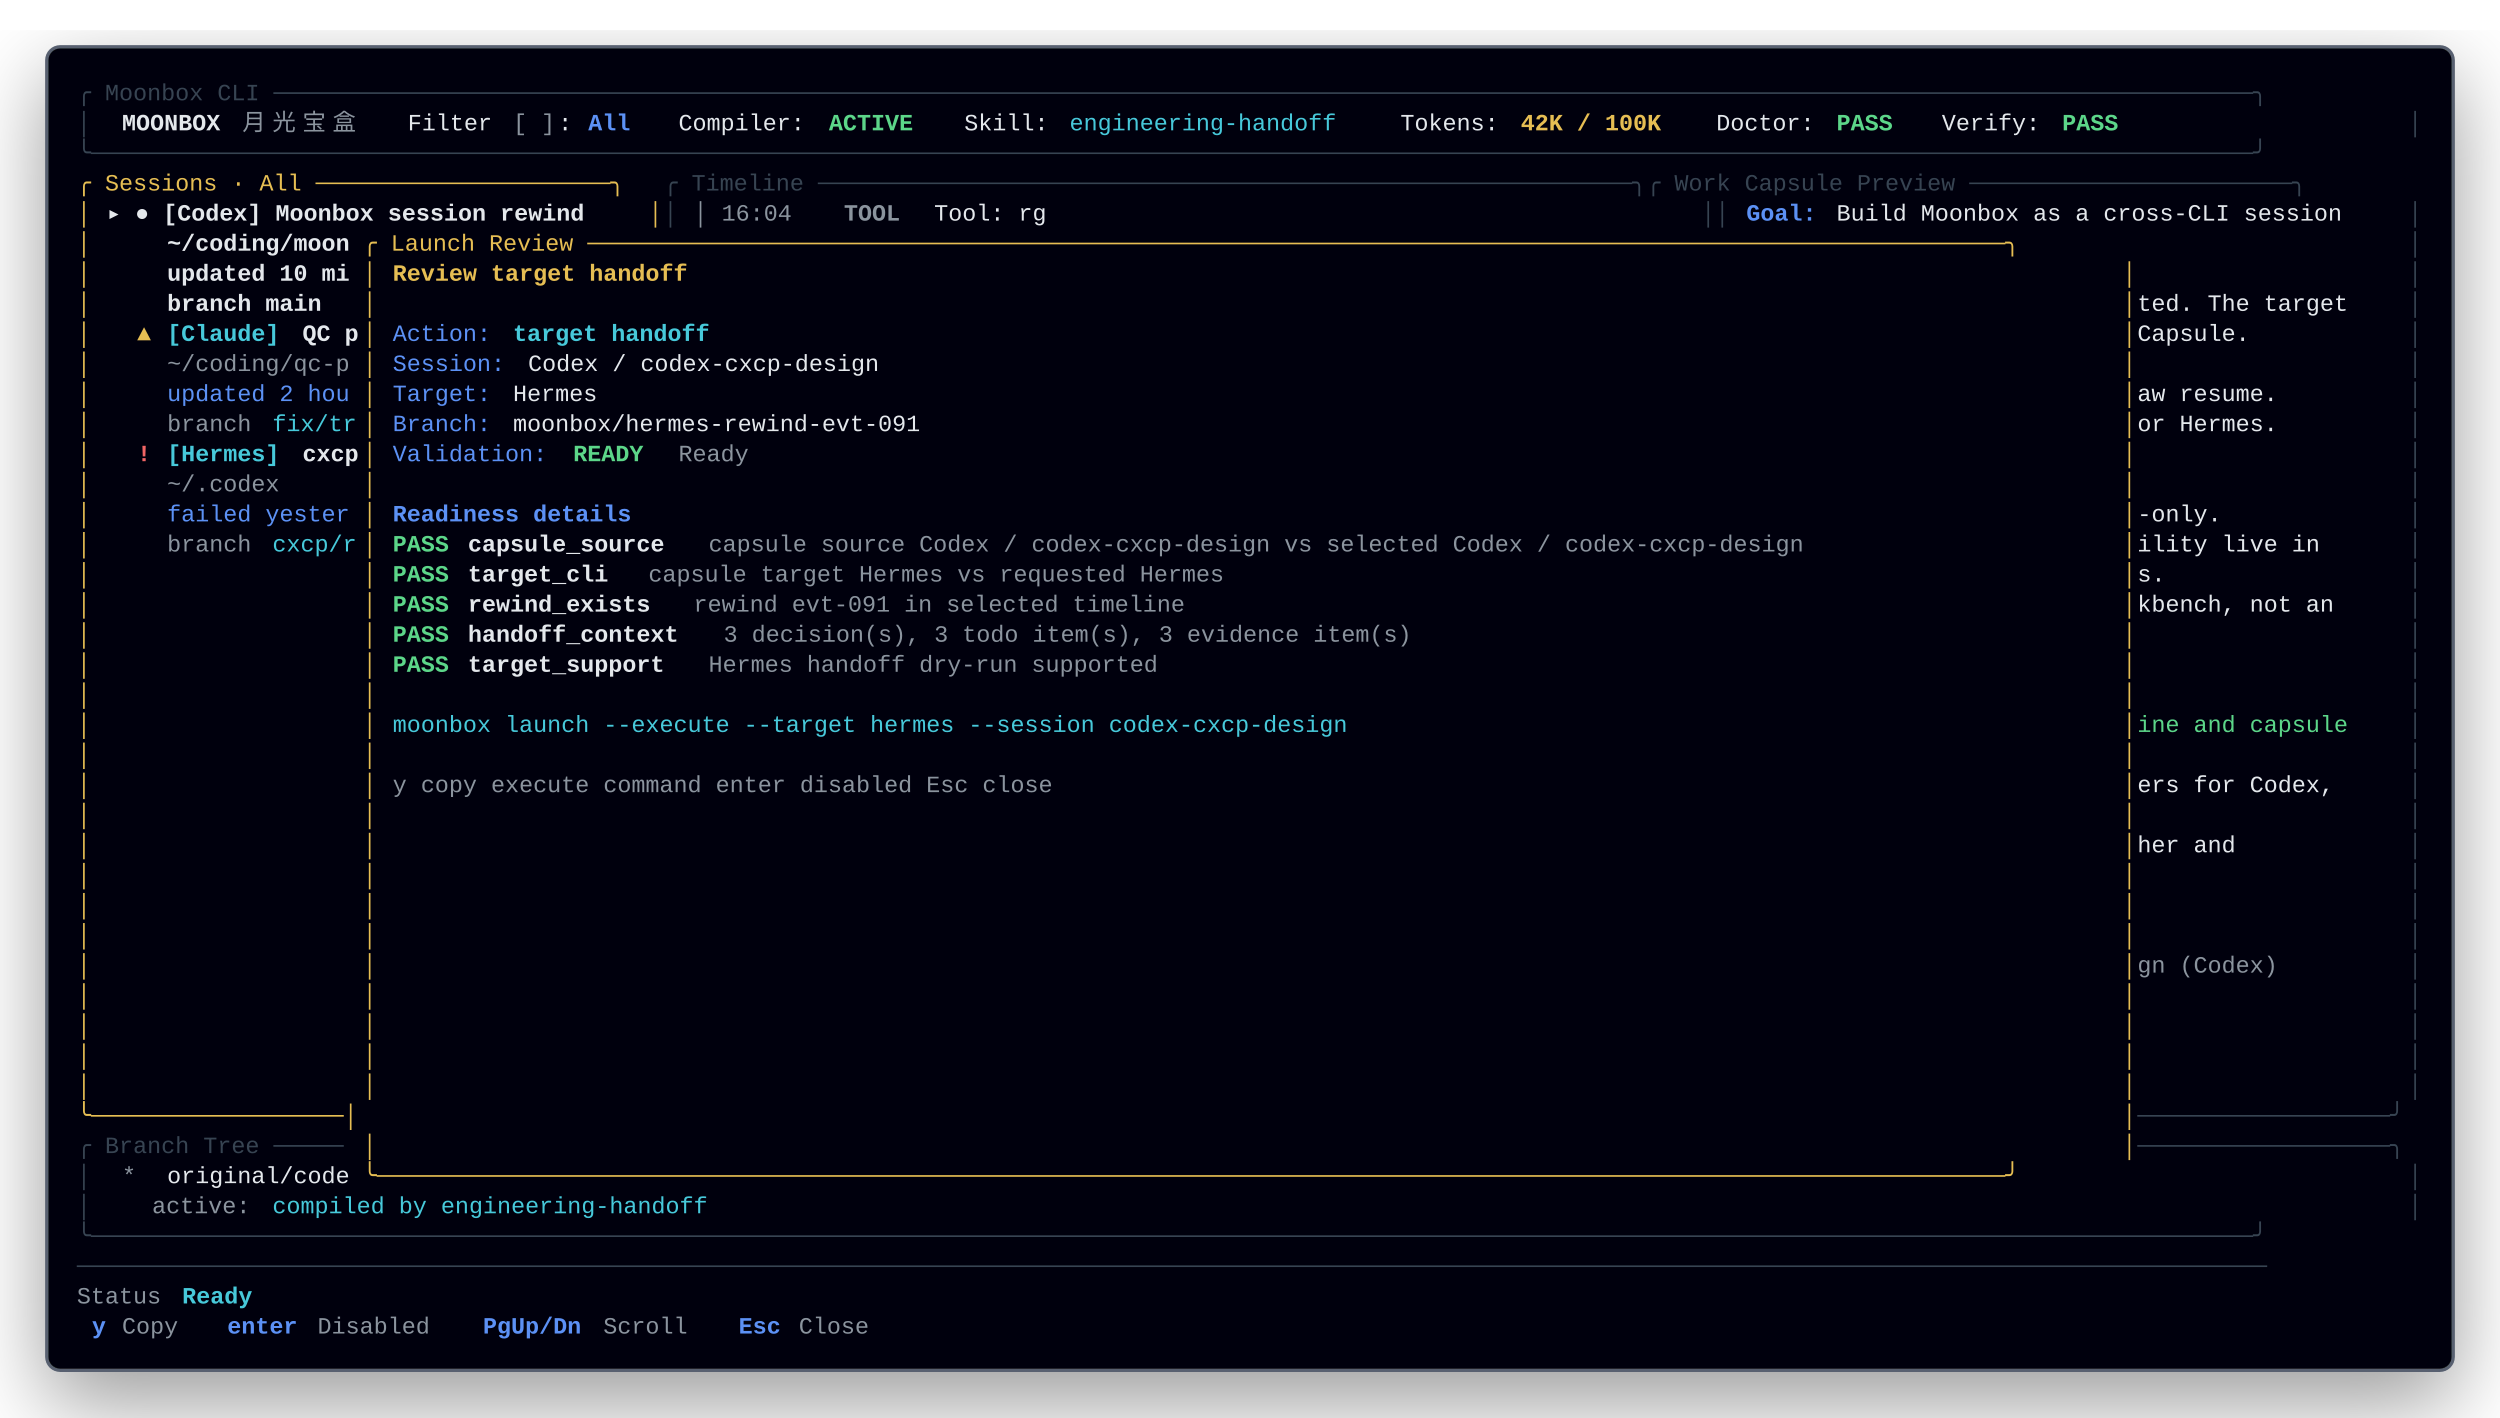
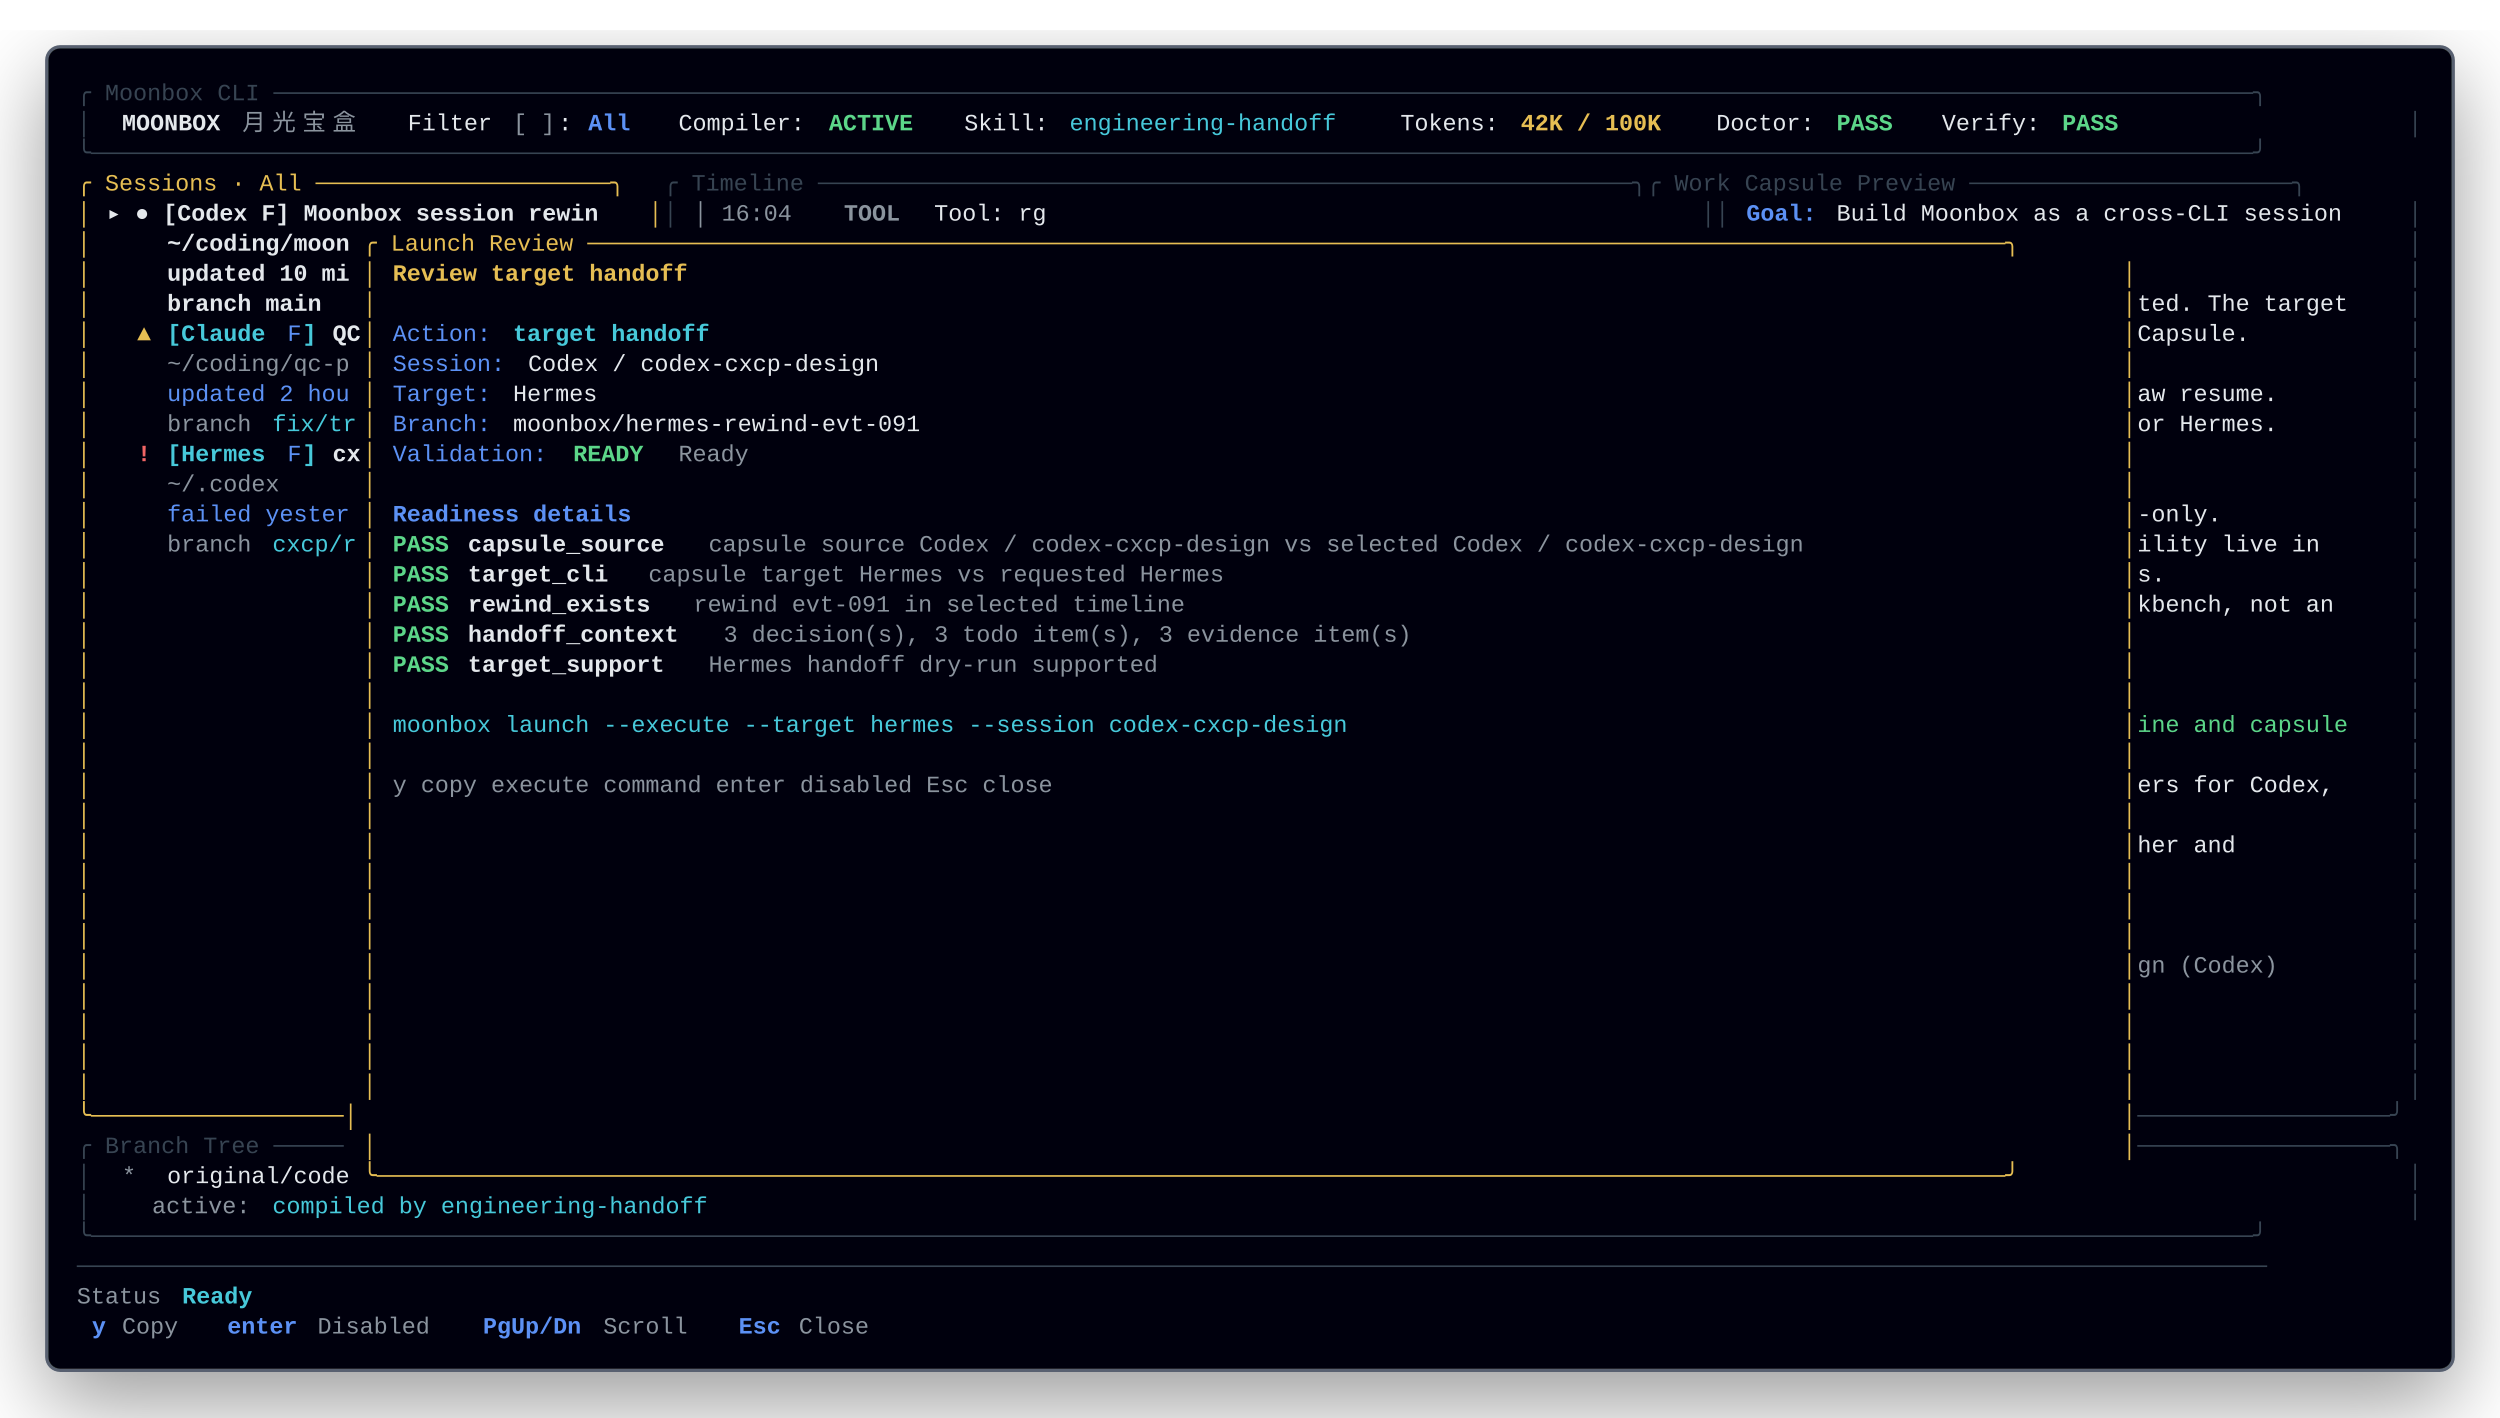
<svg xmlns="http://www.w3.org/2000/svg" width="1496" height="848" viewBox="0 0 1496 848" role="img" aria-labelledby="title desc">
  <defs>
    <filter id="shadow" x="-10%" y="-10%" width="120%" height="120%">
      <feDropShadow dx="0" dy="18" stdDeviation="26" flood-color="#000000" flood-opacity="0.40" />
    </filter>
    <style>
      .mono { font-family: ui-monospace, SFMono-Regular, Menlo, Monaco, Consolas, "Liberation Mono", monospace; white-space: pre; }
    </style>
  </defs>
  <rect x="28" y="28" width="1440" height="792" rx="8" fill="#050607" stroke="#58616f" stroke-width="2" filter="url(#shadow)" />
  <text x="46" y="60" class="mono" font-size="14" font-weight="500" fill="#374452">╭ Moonbox CLI ─────────────────────────────────────────────────────────────────────────────────────────────────────────────────────────────────────────────╮</text>
  <text x="46" y="78" class="mono" font-size="14" font-weight="500" fill="#374452">│</text>
  <text x="73" y="78" class="mono" font-size="14" font-weight="800" fill="#e4e8ec">MOONBOX</text>
  <text x="145" y="78" class="mono" font-size="14" font-weight="500" fill="#8b949e">月</text>
  <text x="163" y="78" class="mono" font-size="14" font-weight="500" fill="#8b949e">光</text>
  <text x="181" y="78" class="mono" font-size="14" font-weight="500" fill="#8b949e">宝</text>
  <text x="199" y="78" class="mono" font-size="14" font-weight="500" fill="#8b949e">盒</text>
  <text x="244" y="78" class="mono" font-size="14" font-weight="500" fill="#e4e8ec">Filter</text>
  <text x="307" y="78" class="mono" font-size="14" font-weight="500" fill="#8b949e">[ ]</text>
  <text x="334" y="78" class="mono" font-size="14" font-weight="500" fill="#e4e8ec">:</text>
  <text x="352" y="78" class="mono" font-size="14" font-weight="800" fill="#5c91f5">All</text>
  <text x="406" y="78" class="mono" font-size="14" font-weight="500" fill="#e4e8ec">Compiler:</text>
  <text x="496" y="78" class="mono" font-size="14" font-weight="800" fill="#5cd689">ACTIVE</text>
  <text x="577" y="78" class="mono" font-size="14" font-weight="500" fill="#e4e8ec">Skill:</text>
  <text x="640" y="78" class="mono" font-size="14" font-weight="500" fill="#47c9da">engineering-handoff</text>
  <text x="838" y="78" class="mono" font-size="14" font-weight="500" fill="#e4e8ec">Tokens:</text>
  <text x="910" y="78" class="mono" font-size="14" font-weight="800" fill="#e6be53">42K / 100K</text>
  <text x="1027" y="78" class="mono" font-size="14" font-weight="500" fill="#e4e8ec">Doctor:</text>
  <text x="1099" y="78" class="mono" font-size="14" font-weight="800" fill="#5cd689">PASS</text>
  <text x="1162" y="78" class="mono" font-size="14" font-weight="500" fill="#e4e8ec">Verify:</text>
  <text x="1234" y="78" class="mono" font-size="14" font-weight="800" fill="#5cd689">PASS</text>
  <text x="1441" y="78" class="mono" font-size="14" font-weight="500" fill="#374452">│</text>
  <text x="46" y="96" class="mono" font-size="14" font-weight="500" fill="#374452">╰──────────────────────────────────────────────────────────────────────────────────────────────────────────────────────────────────────────────────────────╯</text>
  <text x="46" y="114" class="mono" font-size="14" font-weight="500" fill="#e6be53">╭ Sessions · All ─────────────────────╮</text>
  <text x="397" y="114" class="mono" font-size="14" font-weight="500" fill="#374452">╭ Timeline ──────────────────────────────────────────────────────────╮╭ Work Capsule Preview ───────────────────────╮</text>
  <text x="46" y="132" class="mono" font-size="14" font-weight="500" fill="#e6be53">│</text>
-   <text x="64" y="132" class="mono" font-size="14" font-weight="800" fill="#e4e8ec">▸ ● [Codex] Moonbox session rewind</text>
+   <text x="64" y="132" class="mono" font-size="14" font-weight="800" fill="#e4e8ec">▸ ● [Codex F] Moonbox session rewin</text>
  <text x="388" y="132" class="mono" font-size="14" font-weight="500" fill="#e6be53">│</text>
  <text x="397" y="132" class="mono" font-size="14" font-weight="500" fill="#374452">│</text>
  <text x="415" y="132" class="mono" font-size="14" font-weight="500" fill="#8b949e">│  16:04</text>
  <text x="505" y="132" class="mono" font-size="14" font-weight="800" fill="#8b949e">TOOL</text>
  <text x="559" y="132" class="mono" font-size="14" font-weight="500" fill="#e4e8ec">Tool: rg</text>
  <text x="1018" y="132" class="mono" font-size="14" font-weight="500" fill="#374452">││</text>
  <text x="1045" y="132" class="mono" font-size="14" font-weight="800" fill="#5c91f5">Goal:</text>
  <text x="1099" y="132" class="mono" font-size="14" font-weight="500" fill="#e4e8ec">Build Moonbox as a cross-CLI session</text>
  <text x="1441" y="132" class="mono" font-size="14" font-weight="500" fill="#374452">│</text>
  <text x="46" y="150" class="mono" font-size="14" font-weight="500" fill="#e6be53">│</text>
  <text x="100" y="150" class="mono" font-size="14" font-weight="800" fill="#e4e8ec">~/coding/moon</text>
  <text x="217" y="150" class="mono" font-size="14" font-weight="500" fill="#e6be53">╭ Launch Review ─────────────────────────────────────────────────────────────────────────────────────────────────────╮</text>
  <text x="1441" y="150" class="mono" font-size="14" font-weight="500" fill="#374452">│</text>
  <text x="46" y="168" class="mono" font-size="14" font-weight="500" fill="#e6be53">│</text>
  <text x="100" y="168" class="mono" font-size="14" font-weight="800" fill="#e4e8ec">updated 10 mi</text>
  <text x="217" y="168" class="mono" font-size="14" font-weight="500" fill="#e6be53">│</text>
  <text x="235" y="168" class="mono" font-size="14" font-weight="800" fill="#e6be53">Review target handoff</text>
  <text x="1270" y="168" class="mono" font-size="14" font-weight="500" fill="#e6be53">│</text>
  <text x="1441" y="168" class="mono" font-size="14" font-weight="500" fill="#374452">│</text>
  <text x="46" y="186" class="mono" font-size="14" font-weight="500" fill="#e6be53">│</text>
  <text x="100" y="186" class="mono" font-size="14" font-weight="800" fill="#e4e8ec">branch main</text>
  <text x="217" y="186" class="mono" font-size="14" font-weight="500" fill="#e6be53">│</text>
  <text x="1270" y="186" class="mono" font-size="14" font-weight="500" fill="#e6be53">│</text>
  <text x="1279" y="186" class="mono" font-size="14" font-weight="500" fill="#e4e8ec">ted. The target</text>
  <text x="1441" y="186" class="mono" font-size="14" font-weight="500" fill="#374452">│</text>
  <text x="46" y="204" class="mono" font-size="14" font-weight="500" fill="#e6be53">│</text>
  <text x="82" y="204" class="mono" font-size="14" font-weight="500" fill="#e6be53">▲</text>
-   <text x="100" y="204" class="mono" font-size="14" font-weight="800" fill="#47c9da">[Claude]</text>
-   <text x="181" y="204" class="mono" font-size="14" font-weight="800" fill="#e4e8ec">QC p</text>
+   <text x="100" y="204" class="mono" font-size="14" font-weight="800" fill="#47c9da">[Claude</text>
+   <text x="172" y="204" class="mono" font-size="14" font-weight="500" fill="#5c91f5">F</text>
+   <text x="181" y="204" class="mono" font-size="14" font-weight="800" fill="#47c9da">]</text>
+   <text x="199" y="204" class="mono" font-size="14" font-weight="800" fill="#e4e8ec">QC</text>
  <text x="217" y="204" class="mono" font-size="14" font-weight="500" fill="#e6be53">│</text>
  <text x="235" y="204" class="mono" font-size="14" font-weight="500" fill="#5c91f5">Action:</text>
  <text x="307" y="204" class="mono" font-size="14" font-weight="800" fill="#47c9da">target handoff</text>
  <text x="1270" y="204" class="mono" font-size="14" font-weight="500" fill="#e6be53">│</text>
  <text x="1279" y="204" class="mono" font-size="14" font-weight="500" fill="#e4e8ec">Capsule.</text>
  <text x="1441" y="204" class="mono" font-size="14" font-weight="500" fill="#374452">│</text>
  <text x="46" y="222" class="mono" font-size="14" font-weight="500" fill="#e6be53">│</text>
  <text x="100" y="222" class="mono" font-size="14" font-weight="500" fill="#8b949e">~/coding/qc-p</text>
  <text x="217" y="222" class="mono" font-size="14" font-weight="500" fill="#e6be53">│</text>
  <text x="235" y="222" class="mono" font-size="14" font-weight="500" fill="#5c91f5">Session:</text>
  <text x="316" y="222" class="mono" font-size="14" font-weight="500" fill="#e4e8ec">Codex / codex-cxcp-design</text>
  <text x="1270" y="222" class="mono" font-size="14" font-weight="500" fill="#e6be53">│</text>
  <text x="1441" y="222" class="mono" font-size="14" font-weight="500" fill="#374452">│</text>
  <text x="46" y="240" class="mono" font-size="14" font-weight="500" fill="#e6be53">│</text>
  <text x="100" y="240" class="mono" font-size="14" font-weight="500" fill="#5c91f5">updated 2 hou</text>
  <text x="217" y="240" class="mono" font-size="14" font-weight="500" fill="#e6be53">│</text>
  <text x="235" y="240" class="mono" font-size="14" font-weight="500" fill="#5c91f5">Target:</text>
  <text x="307" y="240" class="mono" font-size="14" font-weight="500" fill="#e4e8ec">Hermes</text>
  <text x="1270" y="240" class="mono" font-size="14" font-weight="500" fill="#e6be53">│</text>
  <text x="1279" y="240" class="mono" font-size="14" font-weight="500" fill="#e4e8ec">aw resume.</text>
  <text x="1441" y="240" class="mono" font-size="14" font-weight="500" fill="#374452">│</text>
  <text x="46" y="258" class="mono" font-size="14" font-weight="500" fill="#e6be53">│</text>
  <text x="100" y="258" class="mono" font-size="14" font-weight="500" fill="#8b949e">branch</text>
  <text x="163" y="258" class="mono" font-size="14" font-weight="500" fill="#47c9da">fix/tr</text>
  <text x="217" y="258" class="mono" font-size="14" font-weight="500" fill="#e6be53">│</text>
  <text x="235" y="258" class="mono" font-size="14" font-weight="500" fill="#5c91f5">Branch:</text>
  <text x="307" y="258" class="mono" font-size="14" font-weight="500" fill="#e4e8ec">moonbox/hermes-rewind-evt-091</text>
  <text x="1270" y="258" class="mono" font-size="14" font-weight="500" fill="#e6be53">│</text>
  <text x="1279" y="258" class="mono" font-size="14" font-weight="500" fill="#e4e8ec">or Hermes.</text>
  <text x="1441" y="258" class="mono" font-size="14" font-weight="500" fill="#374452">│</text>
  <text x="46" y="276" class="mono" font-size="14" font-weight="500" fill="#e6be53">│</text>
  <text x="82" y="276" class="mono" font-size="14" font-weight="800" fill="#f16565">!</text>
-   <text x="100" y="276" class="mono" font-size="14" font-weight="800" fill="#47c9da">[Hermes]</text>
-   <text x="181" y="276" class="mono" font-size="14" font-weight="800" fill="#e4e8ec">cxcp</text>
+   <text x="100" y="276" class="mono" font-size="14" font-weight="800" fill="#47c9da">[Hermes</text>
+   <text x="172" y="276" class="mono" font-size="14" font-weight="500" fill="#5c91f5">F</text>
+   <text x="181" y="276" class="mono" font-size="14" font-weight="800" fill="#47c9da">]</text>
+   <text x="199" y="276" class="mono" font-size="14" font-weight="800" fill="#e4e8ec">cx</text>
  <text x="217" y="276" class="mono" font-size="14" font-weight="500" fill="#e6be53">│</text>
  <text x="235" y="276" class="mono" font-size="14" font-weight="500" fill="#5c91f5">Validation:</text>
  <text x="343" y="276" class="mono" font-size="14" font-weight="800" fill="#5cd689">READY</text>
  <text x="406" y="276" class="mono" font-size="14" font-weight="500" fill="#8b949e">Ready</text>
  <text x="1270" y="276" class="mono" font-size="14" font-weight="500" fill="#e6be53">│</text>
  <text x="1441" y="276" class="mono" font-size="14" font-weight="500" fill="#374452">│</text>
  <text x="46" y="294" class="mono" font-size="14" font-weight="500" fill="#e6be53">│</text>
  <text x="100" y="294" class="mono" font-size="14" font-weight="500" fill="#8b949e">~/.codex</text>
  <text x="217" y="294" class="mono" font-size="14" font-weight="500" fill="#e6be53">│</text>
  <text x="1270" y="294" class="mono" font-size="14" font-weight="500" fill="#e6be53">│</text>
  <text x="1441" y="294" class="mono" font-size="14" font-weight="500" fill="#374452">│</text>
  <text x="46" y="312" class="mono" font-size="14" font-weight="500" fill="#e6be53">│</text>
  <text x="100" y="312" class="mono" font-size="14" font-weight="500" fill="#5c91f5">failed yester</text>
  <text x="217" y="312" class="mono" font-size="14" font-weight="500" fill="#e6be53">│</text>
  <text x="235" y="312" class="mono" font-size="14" font-weight="800" fill="#5c91f5">Readiness details</text>
  <text x="1270" y="312" class="mono" font-size="14" font-weight="500" fill="#e6be53">│</text>
  <text x="1279" y="312" class="mono" font-size="14" font-weight="500" fill="#e4e8ec">-only.</text>
  <text x="1441" y="312" class="mono" font-size="14" font-weight="500" fill="#374452">│</text>
  <text x="46" y="330" class="mono" font-size="14" font-weight="500" fill="#e6be53">│</text>
  <text x="100" y="330" class="mono" font-size="14" font-weight="500" fill="#8b949e">branch</text>
  <text x="163" y="330" class="mono" font-size="14" font-weight="500" fill="#47c9da">cxcp/r</text>
  <text x="217" y="330" class="mono" font-size="14" font-weight="500" fill="#e6be53">│</text>
  <text x="235" y="330" class="mono" font-size="14" font-weight="800" fill="#5cd689">PASS</text>
  <text x="280" y="330" class="mono" font-size="14" font-weight="800" fill="#e4e8ec">capsule_source</text>
  <text x="424" y="330" class="mono" font-size="14" font-weight="500" fill="#8b949e">capsule source Codex / codex-cxcp-design vs selected Codex / codex-cxcp-design</text>
  <text x="1270" y="330" class="mono" font-size="14" font-weight="500" fill="#e6be53">│</text>
  <text x="1279" y="330" class="mono" font-size="14" font-weight="500" fill="#e4e8ec">ility live in</text>
  <text x="1441" y="330" class="mono" font-size="14" font-weight="500" fill="#374452">│</text>
  <text x="46" y="348" class="mono" font-size="14" font-weight="500" fill="#e6be53">│</text>
  <text x="217" y="348" class="mono" font-size="14" font-weight="500" fill="#e6be53">│</text>
  <text x="235" y="348" class="mono" font-size="14" font-weight="800" fill="#5cd689">PASS</text>
  <text x="280" y="348" class="mono" font-size="14" font-weight="800" fill="#e4e8ec">target_cli</text>
  <text x="388" y="348" class="mono" font-size="14" font-weight="500" fill="#8b949e">capsule target Hermes vs requested Hermes</text>
  <text x="1270" y="348" class="mono" font-size="14" font-weight="500" fill="#e6be53">│</text>
  <text x="1279" y="348" class="mono" font-size="14" font-weight="500" fill="#e4e8ec">s.</text>
  <text x="1441" y="348" class="mono" font-size="14" font-weight="500" fill="#374452">│</text>
  <text x="46" y="366" class="mono" font-size="14" font-weight="500" fill="#e6be53">│</text>
  <text x="217" y="366" class="mono" font-size="14" font-weight="500" fill="#e6be53">│</text>
  <text x="235" y="366" class="mono" font-size="14" font-weight="800" fill="#5cd689">PASS</text>
  <text x="280" y="366" class="mono" font-size="14" font-weight="800" fill="#e4e8ec">rewind_exists</text>
  <text x="415" y="366" class="mono" font-size="14" font-weight="500" fill="#8b949e">rewind evt-091 in selected timeline</text>
  <text x="1270" y="366" class="mono" font-size="14" font-weight="500" fill="#e6be53">│</text>
  <text x="1279" y="366" class="mono" font-size="14" font-weight="500" fill="#e4e8ec">kbench, not an</text>
  <text x="1441" y="366" class="mono" font-size="14" font-weight="500" fill="#374452">│</text>
  <text x="46" y="384" class="mono" font-size="14" font-weight="500" fill="#e6be53">│</text>
  <text x="217" y="384" class="mono" font-size="14" font-weight="500" fill="#e6be53">│</text>
  <text x="235" y="384" class="mono" font-size="14" font-weight="800" fill="#5cd689">PASS</text>
  <text x="280" y="384" class="mono" font-size="14" font-weight="800" fill="#e4e8ec">handoff_context</text>
  <text x="433" y="384" class="mono" font-size="14" font-weight="500" fill="#8b949e">3 decision(s), 3 todo item(s), 3 evidence item(s)</text>
  <text x="1270" y="384" class="mono" font-size="14" font-weight="500" fill="#e6be53">│</text>
  <text x="1441" y="384" class="mono" font-size="14" font-weight="500" fill="#374452">│</text>
  <text x="46" y="402" class="mono" font-size="14" font-weight="500" fill="#e6be53">│</text>
  <text x="217" y="402" class="mono" font-size="14" font-weight="500" fill="#e6be53">│</text>
  <text x="235" y="402" class="mono" font-size="14" font-weight="800" fill="#5cd689">PASS</text>
  <text x="280" y="402" class="mono" font-size="14" font-weight="800" fill="#e4e8ec">target_support</text>
  <text x="424" y="402" class="mono" font-size="14" font-weight="500" fill="#8b949e">Hermes handoff dry-run supported</text>
  <text x="1270" y="402" class="mono" font-size="14" font-weight="500" fill="#e6be53">│</text>
  <text x="1441" y="402" class="mono" font-size="14" font-weight="500" fill="#374452">│</text>
  <text x="46" y="420" class="mono" font-size="14" font-weight="500" fill="#e6be53">│</text>
  <text x="217" y="420" class="mono" font-size="14" font-weight="500" fill="#e6be53">│</text>
  <text x="1270" y="420" class="mono" font-size="14" font-weight="500" fill="#e6be53">│</text>
  <text x="1441" y="420" class="mono" font-size="14" font-weight="500" fill="#374452">│</text>
  <text x="46" y="438" class="mono" font-size="14" font-weight="500" fill="#e6be53">│</text>
  <text x="217" y="438" class="mono" font-size="14" font-weight="500" fill="#e6be53">│</text>
  <text x="235" y="438" class="mono" font-size="14" font-weight="500" fill="#47c9da">moonbox launch --execute --target hermes --session codex-cxcp-design</text>
  <text x="1270" y="438" class="mono" font-size="14" font-weight="500" fill="#e6be53">│</text>
  <text x="1279" y="438" class="mono" font-size="14" font-weight="500" fill="#5cd689">ine and capsule</text>
  <text x="1441" y="438" class="mono" font-size="14" font-weight="500" fill="#374452">│</text>
  <text x="46" y="456" class="mono" font-size="14" font-weight="500" fill="#e6be53">│</text>
  <text x="217" y="456" class="mono" font-size="14" font-weight="500" fill="#e6be53">│</text>
  <text x="1270" y="456" class="mono" font-size="14" font-weight="500" fill="#e6be53">│</text>
  <text x="1441" y="456" class="mono" font-size="14" font-weight="500" fill="#374452">│</text>
  <text x="46" y="474" class="mono" font-size="14" font-weight="500" fill="#e6be53">│</text>
  <text x="217" y="474" class="mono" font-size="14" font-weight="500" fill="#e6be53">│</text>
  <text x="235" y="474" class="mono" font-size="14" font-weight="500" fill="#8b949e">y copy execute command   enter disabled   Esc close</text>
  <text x="1270" y="474" class="mono" font-size="14" font-weight="500" fill="#e6be53">│</text>
  <text x="1279" y="474" class="mono" font-size="14" font-weight="500" fill="#e4e8ec">ers for Codex,</text>
  <text x="1441" y="474" class="mono" font-size="14" font-weight="500" fill="#374452">│</text>
  <text x="46" y="492" class="mono" font-size="14" font-weight="500" fill="#e6be53">│</text>
  <text x="217" y="492" class="mono" font-size="14" font-weight="500" fill="#e6be53">│</text>
  <text x="1270" y="492" class="mono" font-size="14" font-weight="500" fill="#e6be53">│</text>
  <text x="1441" y="492" class="mono" font-size="14" font-weight="500" fill="#374452">│</text>
  <text x="46" y="510" class="mono" font-size="14" font-weight="500" fill="#e6be53">│</text>
  <text x="217" y="510" class="mono" font-size="14" font-weight="500" fill="#e6be53">│</text>
  <text x="1270" y="510" class="mono" font-size="14" font-weight="500" fill="#e6be53">│</text>
  <text x="1279" y="510" class="mono" font-size="14" font-weight="500" fill="#e4e8ec">her and</text>
  <text x="1441" y="510" class="mono" font-size="14" font-weight="500" fill="#374452">│</text>
  <text x="46" y="528" class="mono" font-size="14" font-weight="500" fill="#e6be53">│</text>
  <text x="217" y="528" class="mono" font-size="14" font-weight="500" fill="#e6be53">│</text>
  <text x="1270" y="528" class="mono" font-size="14" font-weight="500" fill="#e6be53">│</text>
  <text x="1441" y="528" class="mono" font-size="14" font-weight="500" fill="#374452">│</text>
  <text x="46" y="546" class="mono" font-size="14" font-weight="500" fill="#e6be53">│</text>
  <text x="217" y="546" class="mono" font-size="14" font-weight="500" fill="#e6be53">│</text>
  <text x="1270" y="546" class="mono" font-size="14" font-weight="500" fill="#e6be53">│</text>
  <text x="1441" y="546" class="mono" font-size="14" font-weight="500" fill="#374452">│</text>
  <text x="46" y="564" class="mono" font-size="14" font-weight="500" fill="#e6be53">│</text>
  <text x="217" y="564" class="mono" font-size="14" font-weight="500" fill="#e6be53">│</text>
  <text x="1270" y="564" class="mono" font-size="14" font-weight="500" fill="#e6be53">│</text>
  <text x="1441" y="564" class="mono" font-size="14" font-weight="500" fill="#374452">│</text>
  <text x="46" y="582" class="mono" font-size="14" font-weight="500" fill="#e6be53">│</text>
  <text x="217" y="582" class="mono" font-size="14" font-weight="500" fill="#e6be53">│</text>
  <text x="1270" y="582" class="mono" font-size="14" font-weight="500" fill="#e6be53">│</text>
  <text x="1279" y="582" class="mono" font-size="14" font-weight="500" fill="#8b949e">gn (Codex)</text>
  <text x="1441" y="582" class="mono" font-size="14" font-weight="500" fill="#374452">│</text>
  <text x="46" y="600" class="mono" font-size="14" font-weight="500" fill="#e6be53">│</text>
  <text x="217" y="600" class="mono" font-size="14" font-weight="500" fill="#e6be53">│</text>
  <text x="1270" y="600" class="mono" font-size="14" font-weight="500" fill="#e6be53">│</text>
  <text x="1441" y="600" class="mono" font-size="14" font-weight="500" fill="#374452">│</text>
  <text x="46" y="618" class="mono" font-size="14" font-weight="500" fill="#e6be53">│</text>
  <text x="217" y="618" class="mono" font-size="14" font-weight="500" fill="#e6be53">│</text>
  <text x="1270" y="618" class="mono" font-size="14" font-weight="500" fill="#e6be53">│</text>
  <text x="1441" y="618" class="mono" font-size="14" font-weight="500" fill="#374452">│</text>
  <text x="46" y="636" class="mono" font-size="14" font-weight="500" fill="#e6be53">│</text>
  <text x="217" y="636" class="mono" font-size="14" font-weight="500" fill="#e6be53">│</text>
  <text x="1270" y="636" class="mono" font-size="14" font-weight="500" fill="#e6be53">│</text>
  <text x="1441" y="636" class="mono" font-size="14" font-weight="500" fill="#374452">│</text>
  <text x="46" y="654" class="mono" font-size="14" font-weight="500" fill="#e6be53">│</text>
  <text x="217" y="654" class="mono" font-size="14" font-weight="500" fill="#e6be53">│</text>
  <text x="1270" y="654" class="mono" font-size="14" font-weight="500" fill="#e6be53">│</text>
  <text x="1441" y="654" class="mono" font-size="14" font-weight="500" fill="#374452">│</text>
  <text x="46" y="672" class="mono" font-size="14" font-weight="500" fill="#e6be53">╰──────────────────│</text>
  <text x="1270" y="672" class="mono" font-size="14" font-weight="500" fill="#e6be53">│</text>
  <text x="1279" y="672" class="mono" font-size="14" font-weight="500" fill="#374452">──────────────────╯</text>
  <text x="46" y="690" class="mono" font-size="14" font-weight="500" fill="#374452">╭ Branch Tree ─────</text>
  <text x="217" y="690" class="mono" font-size="14" font-weight="500" fill="#e6be53">│</text>
  <text x="1270" y="690" class="mono" font-size="14" font-weight="500" fill="#e6be53">│</text>
  <text x="1279" y="690" class="mono" font-size="14" font-weight="500" fill="#374452">──────────────────╮</text>
  <text x="46" y="708" class="mono" font-size="14" font-weight="500" fill="#374452">│</text>
  <text x="73" y="708" class="mono" font-size="14" font-weight="500" fill="#8b949e">*</text>
  <text x="100" y="708" class="mono" font-size="14" font-weight="500" fill="#e4e8ec">original/code</text>
  <text x="217" y="708" class="mono" font-size="14" font-weight="500" fill="#e6be53">╰────────────────────────────────────────────────────────────────────────────────────────────────────────────────────╯</text>
  <text x="1441" y="708" class="mono" font-size="14" font-weight="500" fill="#374452">│</text>
  <text x="46" y="726" class="mono" font-size="14" font-weight="500" fill="#374452">│</text>
  <text x="91" y="726" class="mono" font-size="14" font-weight="500" fill="#8b949e">active:</text>
  <text x="163" y="726" class="mono" font-size="14" font-weight="500" fill="#47c9da">compiled by engineering-handoff</text>
  <text x="1441" y="726" class="mono" font-size="14" font-weight="500" fill="#374452">│</text>
  <text x="46" y="744" class="mono" font-size="14" font-weight="500" fill="#374452">╰──────────────────────────────────────────────────────────────────────────────────────────────────────────────────────────────────────────────────────────╯</text>
  <text x="46" y="762" class="mono" font-size="14" font-weight="500" fill="#374452">────────────────────────────────────────────────────────────────────────────────────────────────────────────────────────────────────────────────────────────</text>
  <text x="46" y="780" class="mono" font-size="14" font-weight="500" fill="#8b949e">Status</text>
  <text x="109" y="780" class="mono" font-size="14" font-weight="800" fill="#47c9da">Ready</text>
  <text x="55" y="798" class="mono" font-size="14" font-weight="800" fill="#5c91f5">y</text>
  <text x="73" y="798" class="mono" font-size="14" font-weight="500" fill="#8b949e">Copy</text>
  <text x="136" y="798" class="mono" font-size="14" font-weight="800" fill="#5c91f5">enter</text>
  <text x="190" y="798" class="mono" font-size="14" font-weight="500" fill="#8b949e">Disabled</text>
  <text x="289" y="798" class="mono" font-size="14" font-weight="800" fill="#5c91f5">PgUp/Dn</text>
  <text x="361" y="798" class="mono" font-size="14" font-weight="500" fill="#8b949e">Scroll</text>
  <text x="442" y="798" class="mono" font-size="14" font-weight="800" fill="#5c91f5">Esc</text>
  <text x="478" y="798" class="mono" font-size="14" font-weight="500" fill="#8b949e">Close</text>
</svg>
